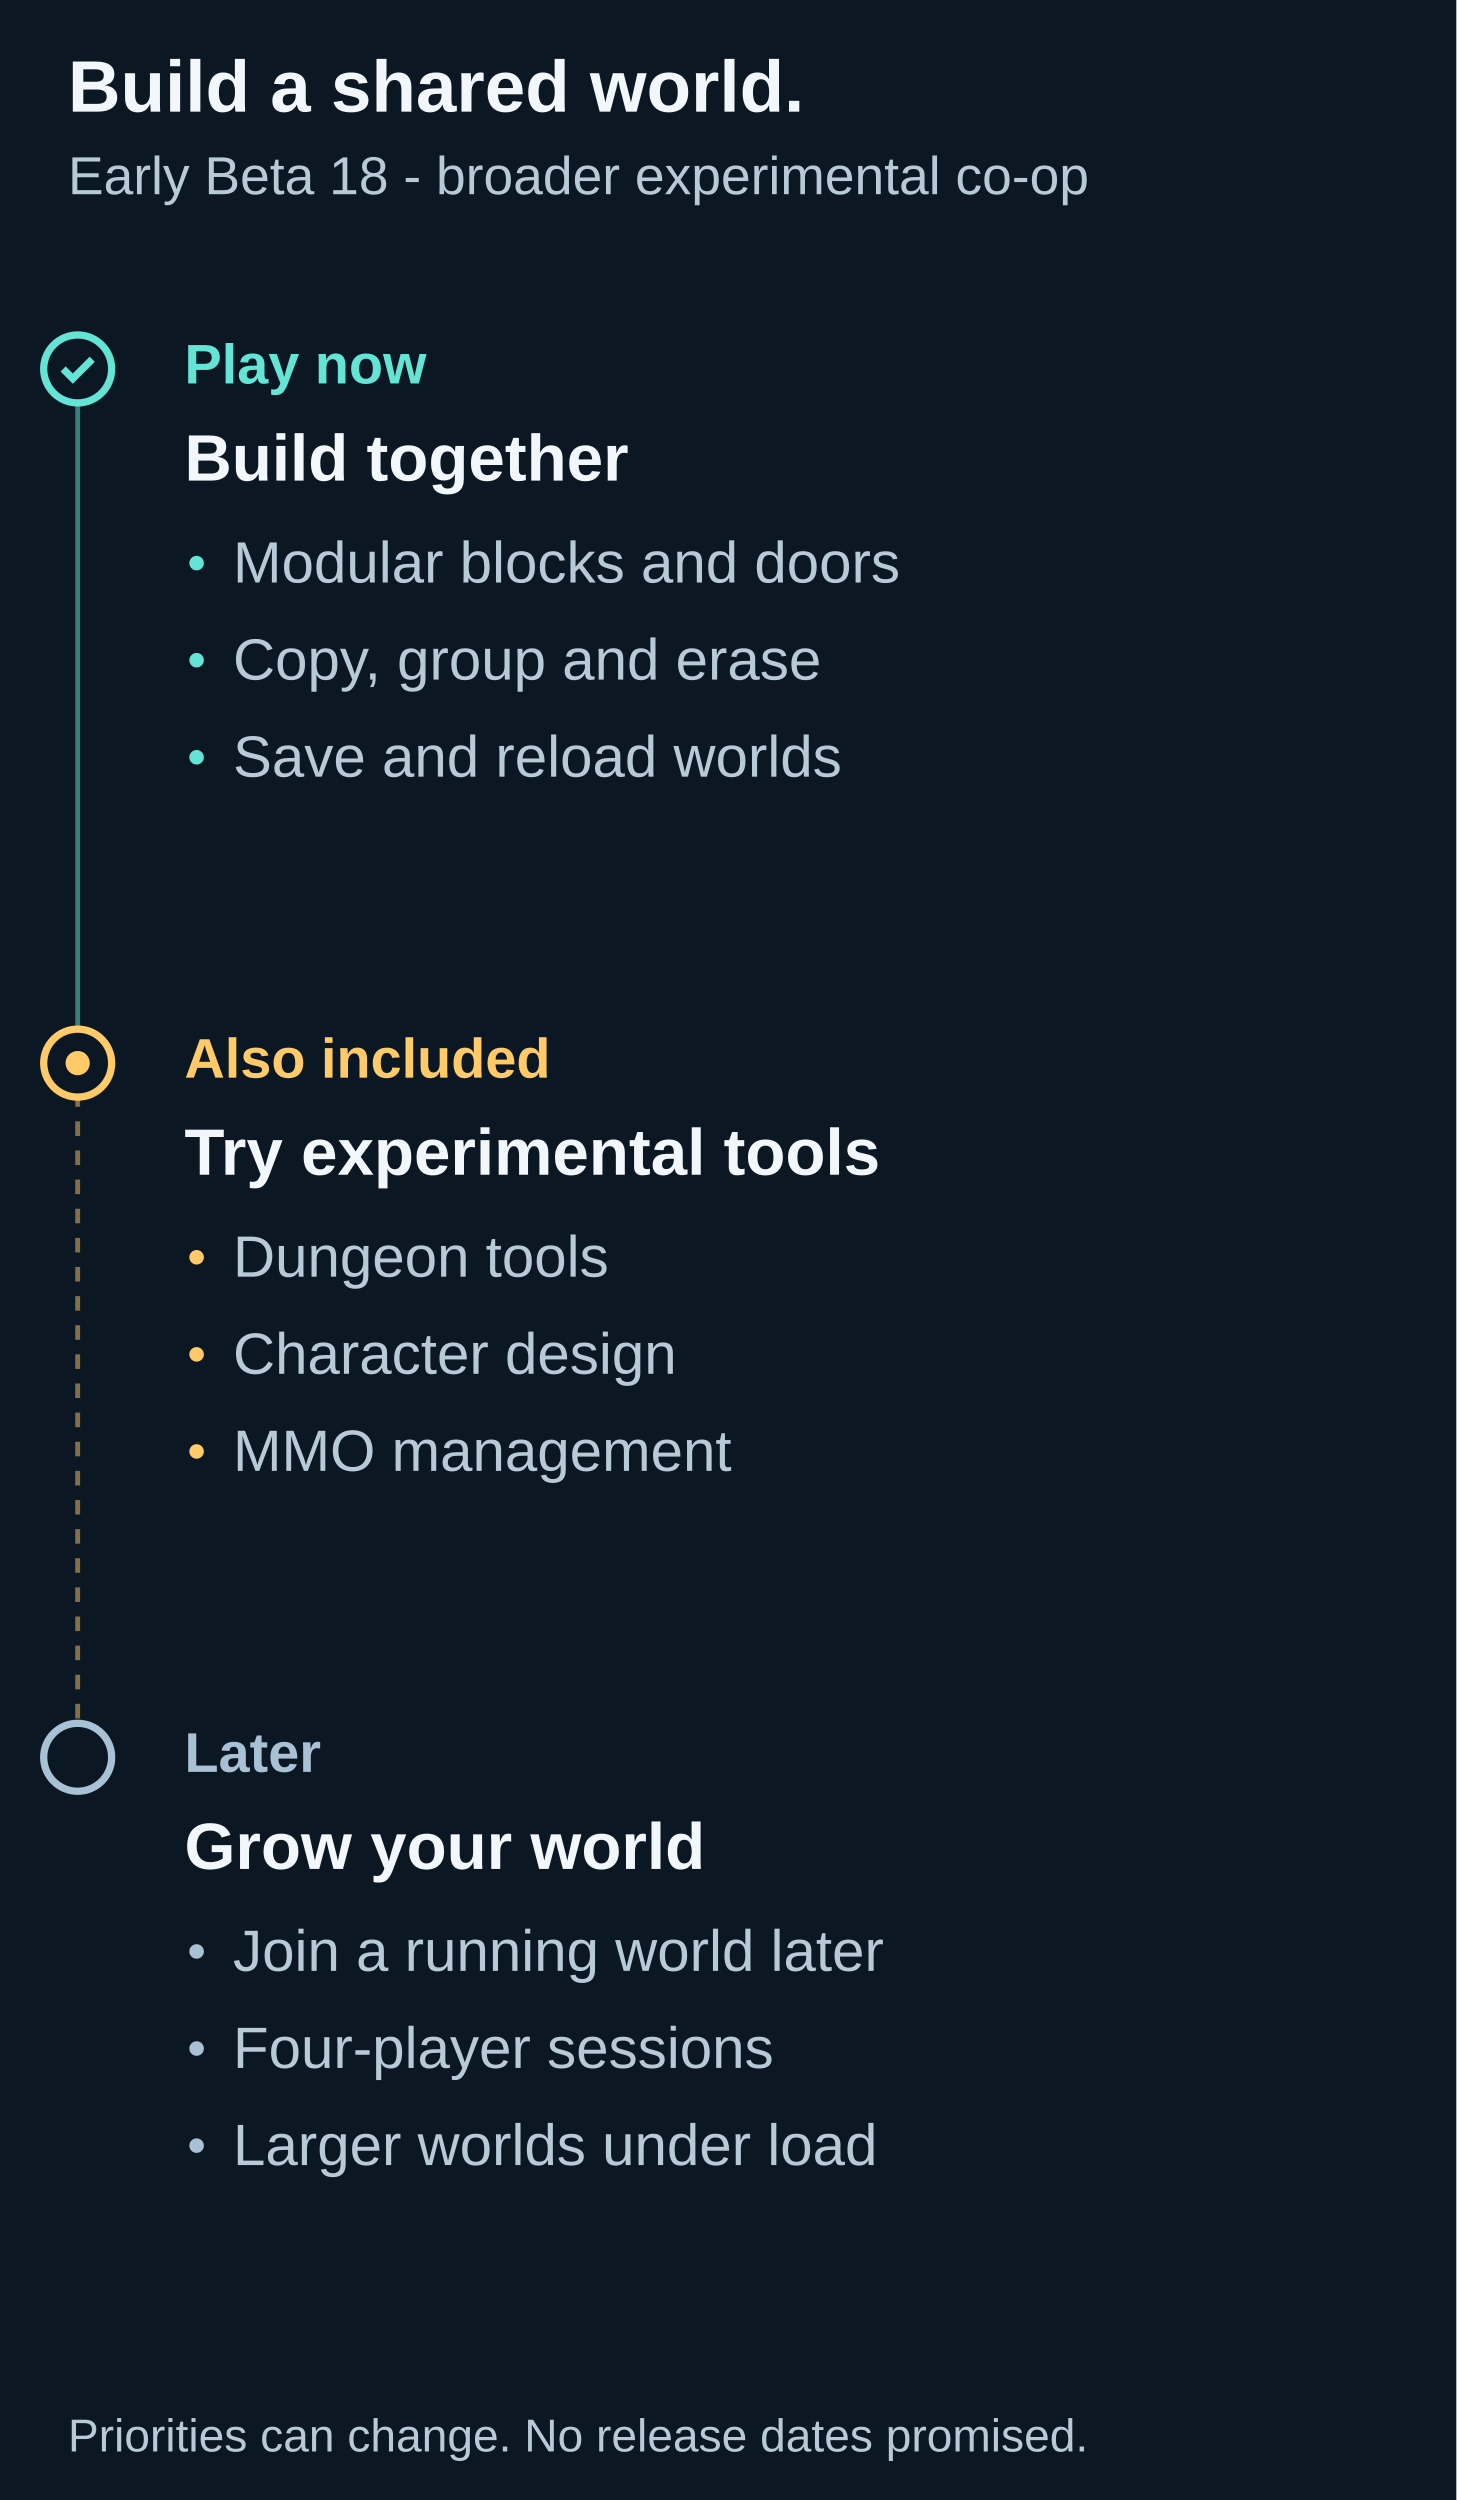
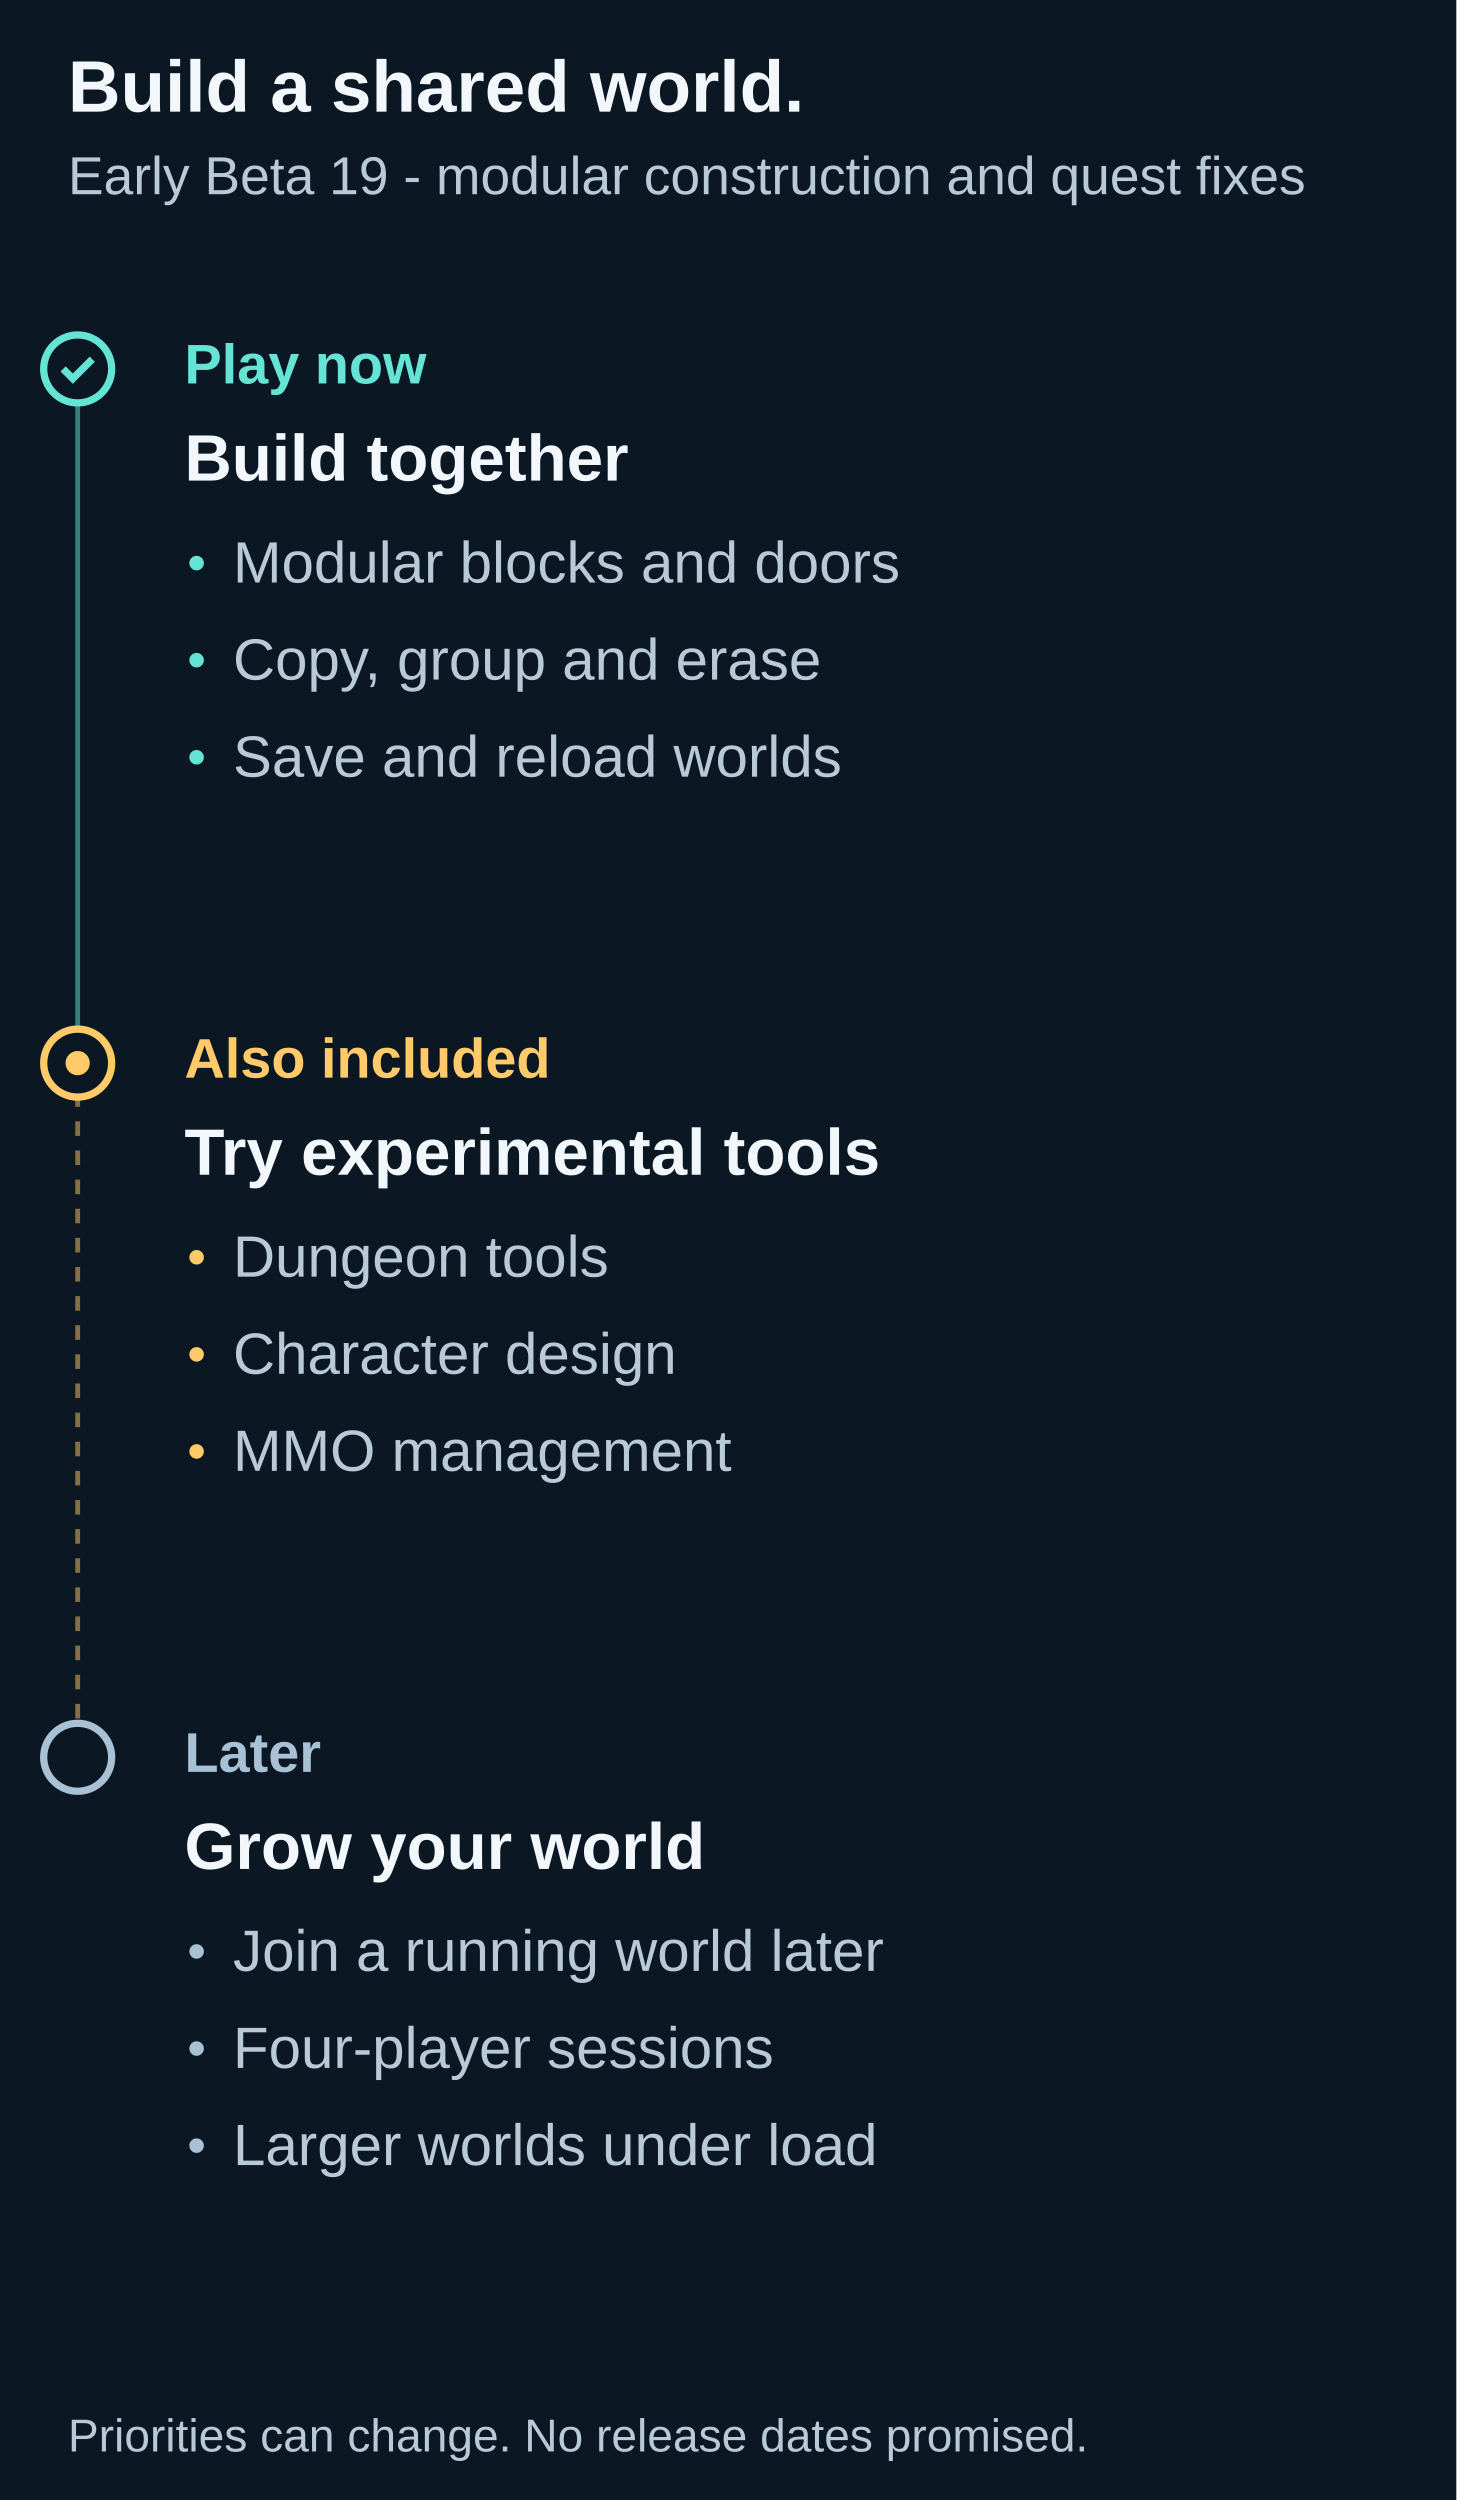
<svg xmlns="http://www.w3.org/2000/svg" width="600" height="1030" viewBox="0 0 600 1030" role="img" aria-labelledby="title description">
  <path fill="#0b1723" d="M0 0h600v1030H0z" />
  <g font-family="Arial">
    <text x="28" y="46" font-family="Arial" font-size="30" fill="#f2f7fb" font-weight="700">Build a shared world.</text>
-     <text x="28" y="80" font-family="Arial" font-size="22" fill="#b8cad8" font-weight="400">Early Beta 18 - broader experimental co-op</text>
+     <text x="28" y="80" font-family="Arial" font-size="22" fill="#b8cad8" font-weight="400">Early Beta 19 - modular construction and quest fixes</text>
    <path d="M32 152v286" stroke="#64e4d5" stroke-width="2" stroke-dasharray="0" opacity=".5" />
    <circle cx="32" cy="152" r="14" fill="#0b1723" stroke="#64e4d5" stroke-width="3" />
    <path d="m26 152 4 4 8-8" fill="none" stroke="#64e4d5" stroke-width="3" />
    <text x="76" y="158" font-family="Arial" font-size="23" fill="#64e4d5" font-weight="700">Play now</text>
    <text x="76" y="198" font-family="Arial" font-size="27" fill="#f2f7fb" font-weight="700">Build together</text>
    <circle cx="81" cy="232" r="3" fill="#64e4d5" />
    <text x="96" y="240" font-family="Arial" font-size="24" fill="#b8cad8" font-weight="400">Modular blocks and doors</text>
    <circle cx="81" cy="272" r="3" fill="#64e4d5" />
    <text x="96" y="280" font-family="Arial" font-size="24" fill="#b8cad8" font-weight="400">Copy, group and erase</text>
    <circle cx="81" cy="312" r="3" fill="#64e4d5" />
    <text x="96" y="320" font-family="Arial" font-size="24" fill="#b8cad8" font-weight="400">Save and reload worlds</text>
    <path d="M32 438v286" stroke="#ffca67" stroke-width="2" stroke-dasharray="6" opacity=".5" />
    <circle cx="32" cy="438" r="14" fill="#0b1723" stroke="#ffca67" stroke-width="3" />
    <circle cx="32" cy="438" r="5" fill="#ffca67" />
    <text x="76" y="444" font-family="Arial" font-size="23" fill="#ffca67" font-weight="700">Also included</text>
    <text x="76" y="484" font-family="Arial" font-size="27" fill="#f2f7fb" font-weight="700">Try experimental tools</text>
    <circle cx="81" cy="518" r="3" fill="#ffca67" />
    <text x="96" y="526" font-family="Arial" font-size="24" fill="#b8cad8" font-weight="400">Dungeon tools</text>
    <circle cx="81" cy="558" r="3" fill="#ffca67" />
    <text x="96" y="566" font-family="Arial" font-size="24" fill="#b8cad8" font-weight="400">Character design</text>
    <circle cx="81" cy="598" r="3" fill="#ffca67" />
    <text x="96" y="606" font-family="Arial" font-size="24" fill="#b8cad8" font-weight="400">MMO management</text>
    <circle cx="32" cy="724" r="14" fill="#0b1723" stroke="#a8c1d5" stroke-width="3" />
    <text x="76" y="730" font-family="Arial" font-size="23" fill="#a8c1d5" font-weight="700">Later</text>
    <text x="76" y="770" font-family="Arial" font-size="27" fill="#f2f7fb" font-weight="700">Grow your world</text>
    <circle cx="81" cy="804" r="3" fill="#a8c1d5" />
    <text x="96" y="812" font-family="Arial" font-size="24" fill="#b8cad8" font-weight="400">Join a running world later</text>
    <circle cx="81" cy="844" r="3" fill="#a8c1d5" />
    <text x="96" y="852" font-family="Arial" font-size="24" fill="#b8cad8" font-weight="400">Four-player sessions</text>
    <circle cx="81" cy="884" r="3" fill="#a8c1d5" />
    <text x="96" y="892" font-family="Arial" font-size="24" fill="#b8cad8" font-weight="400">Larger worlds under load</text>
    <text x="28" y="1010" font-family="Arial" font-size="19" fill="#b8cad8" font-weight="400">Priorities can change. No release dates promised.</text>
  </g>
</svg>
